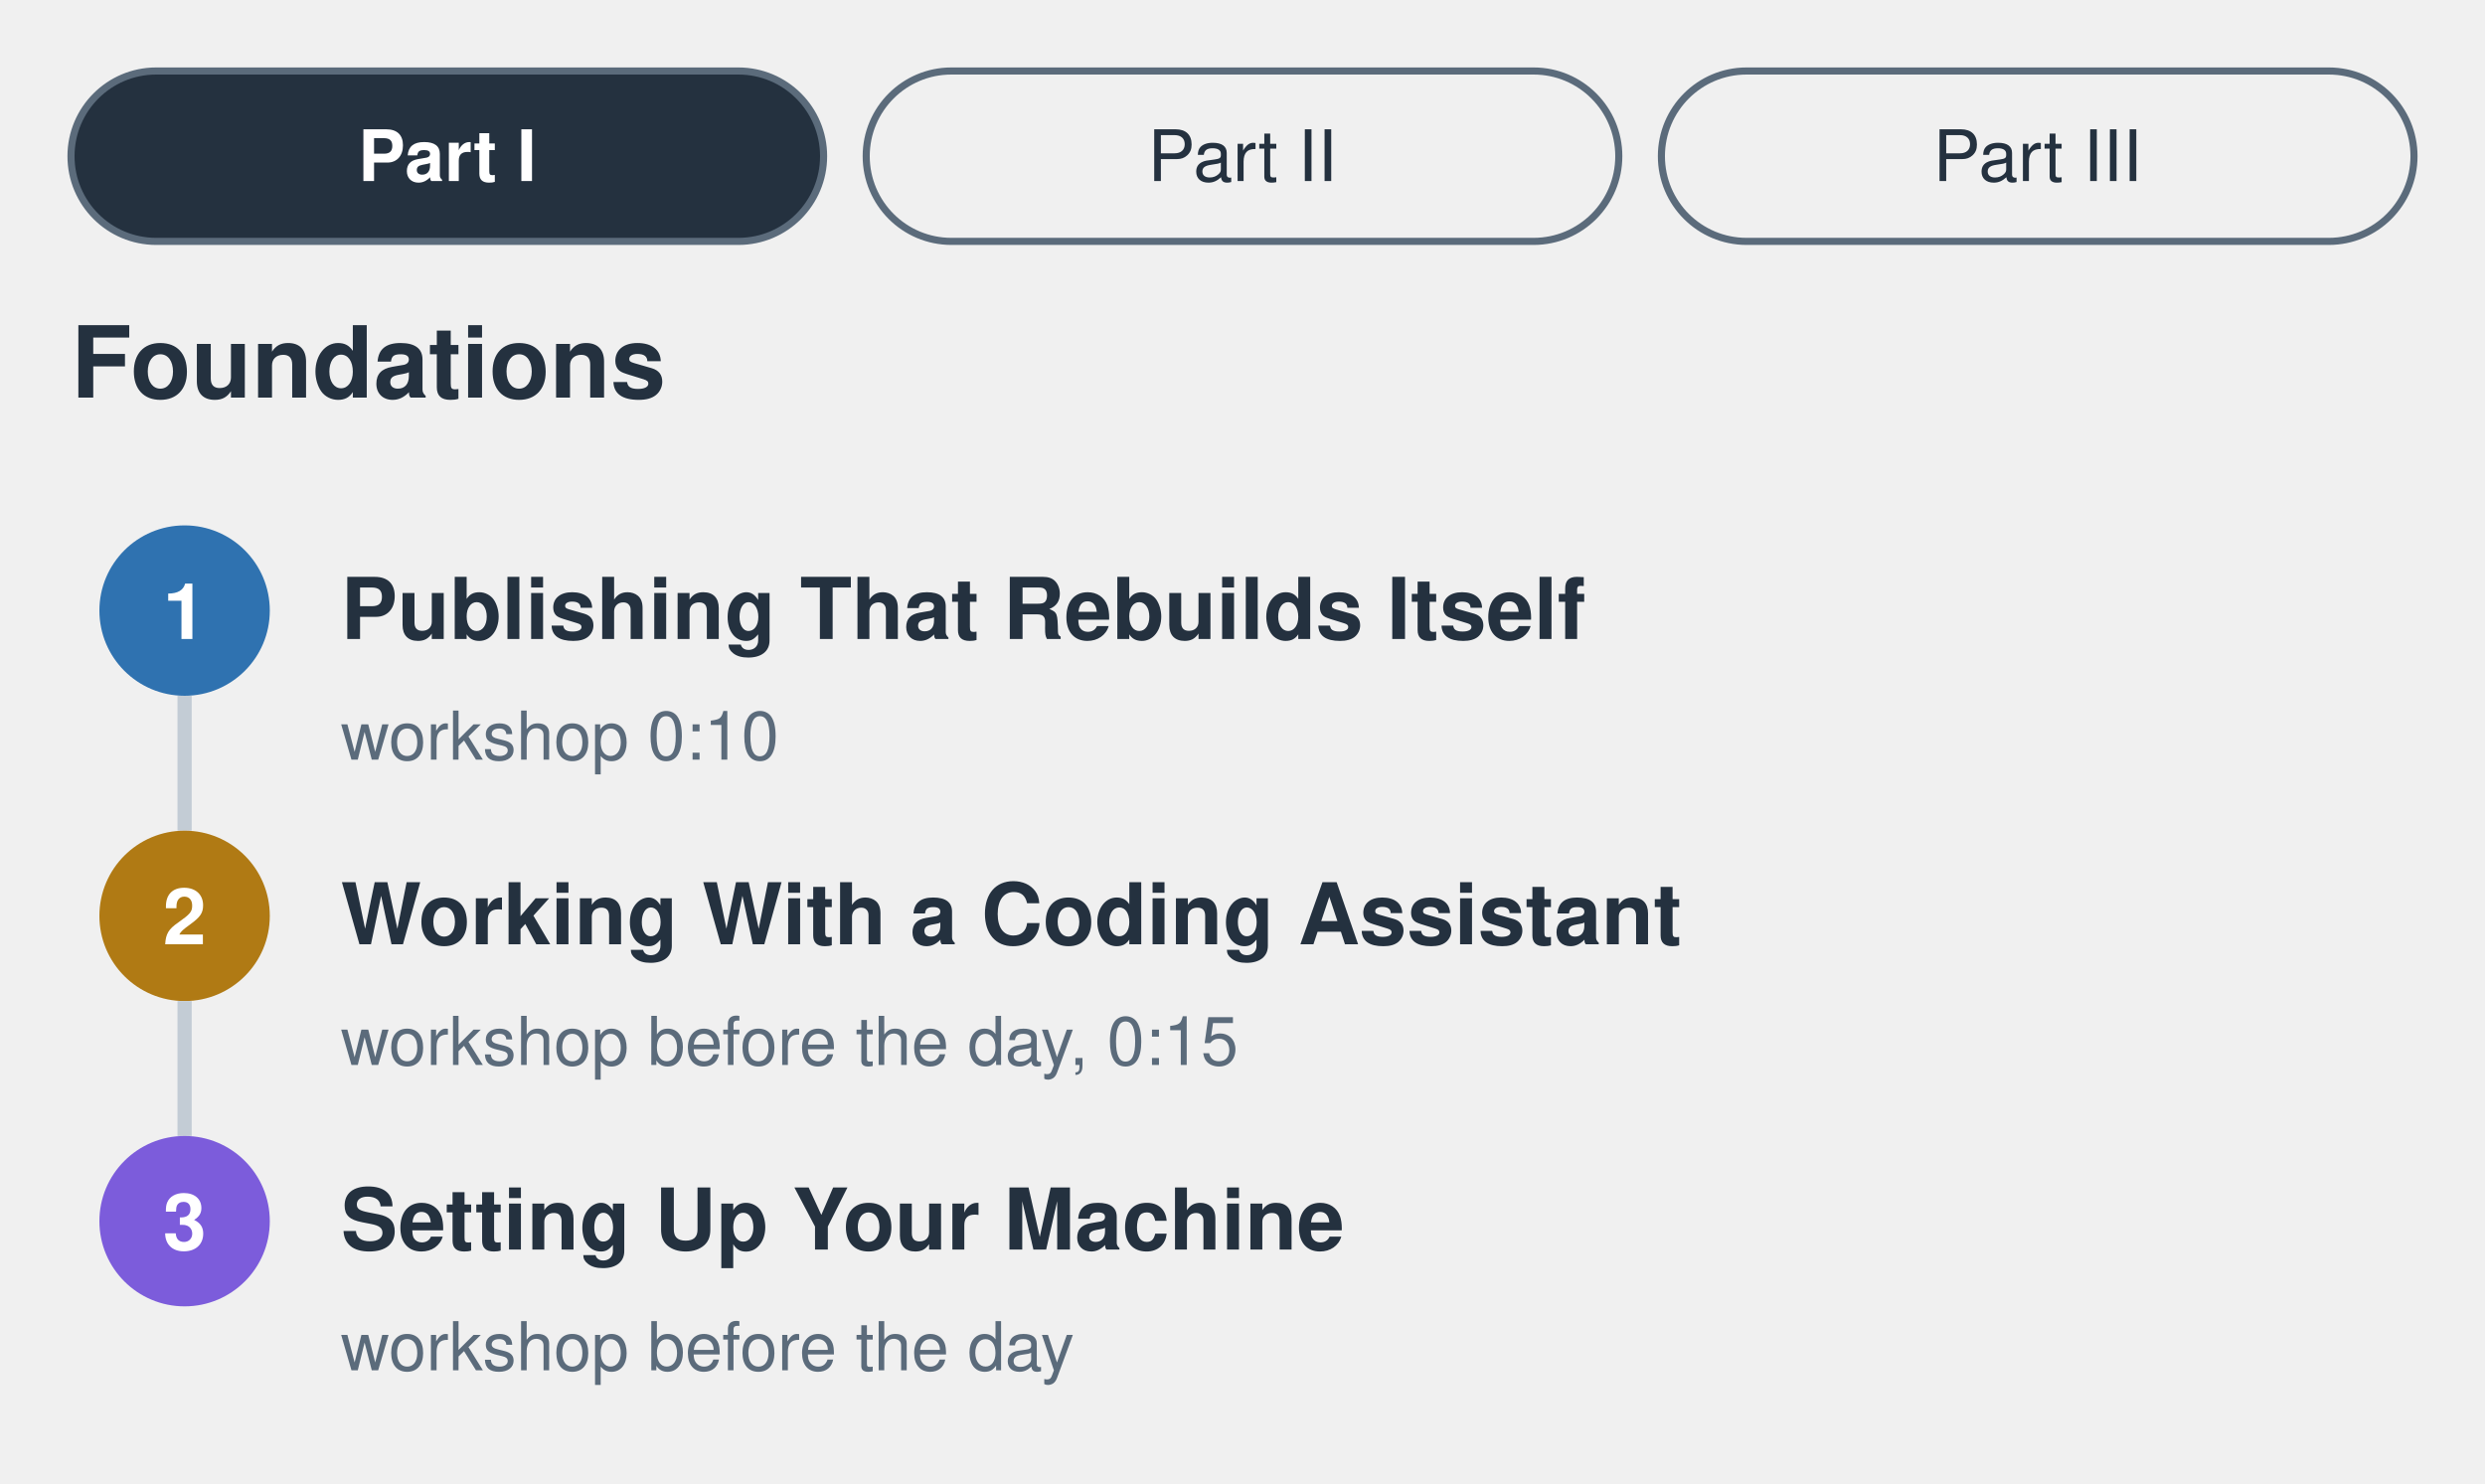
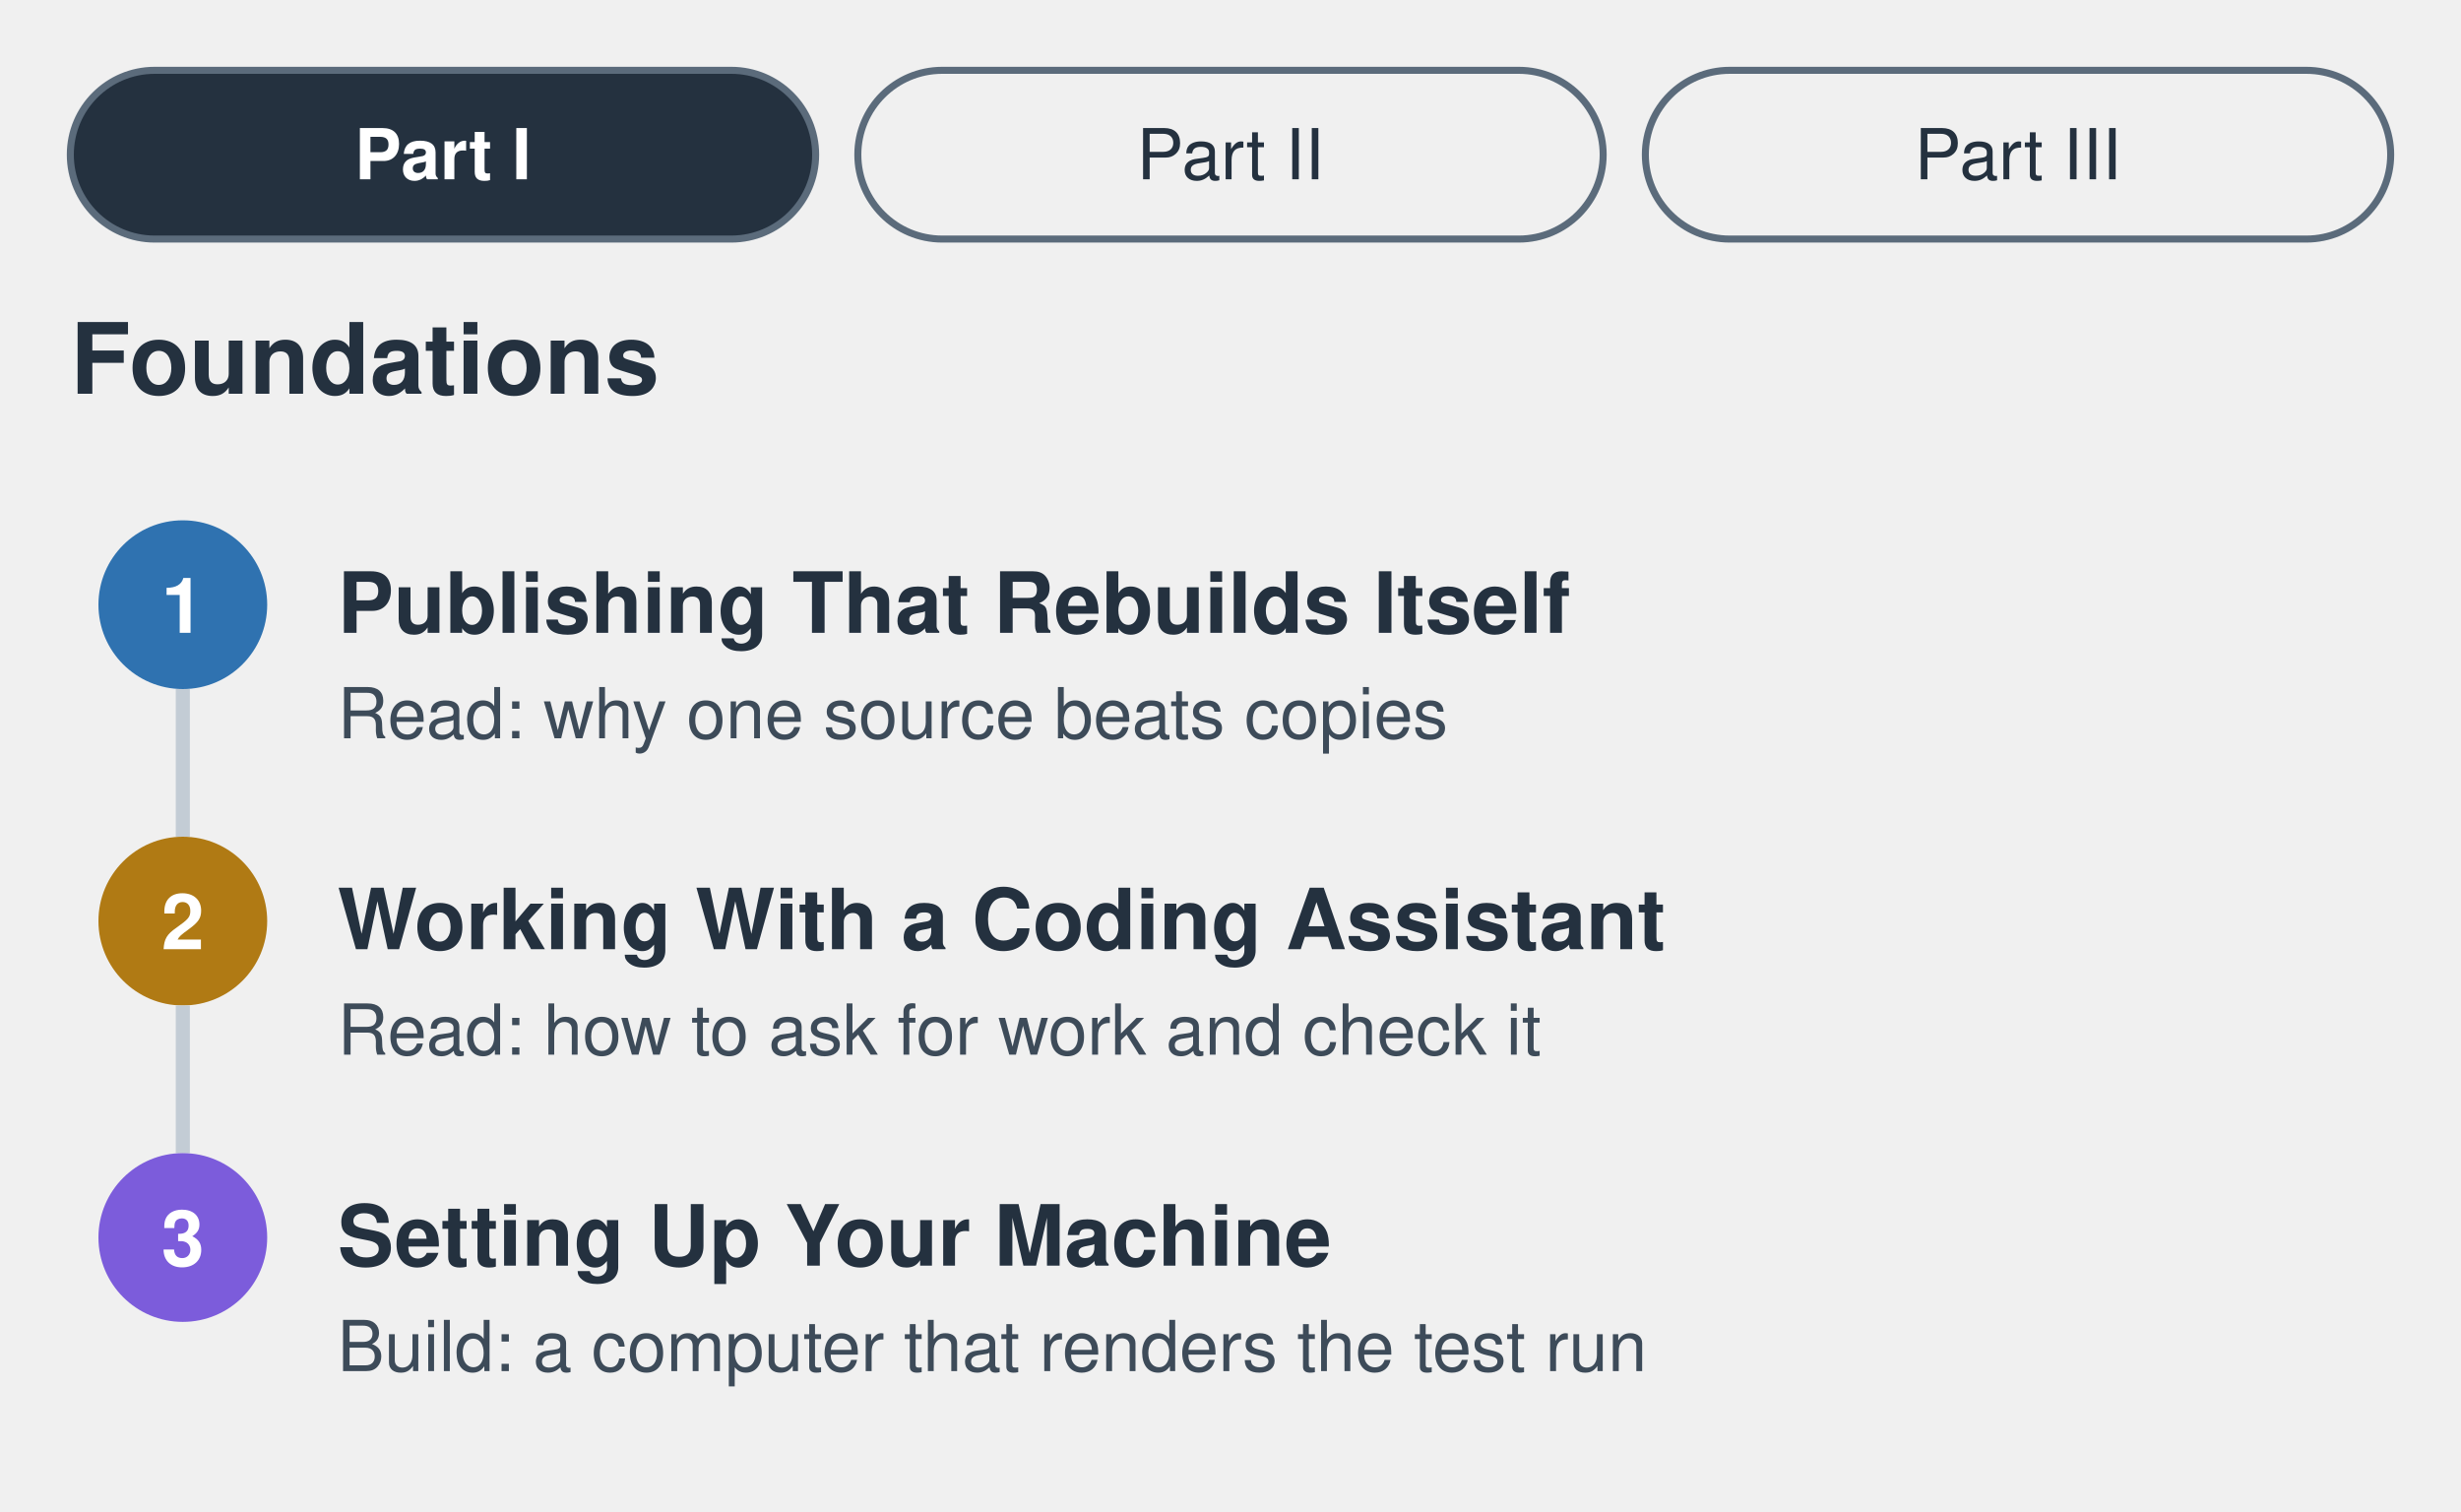
- <svg xmlns="http://www.w3.org/2000/svg" viewBox="0 0 700 418" role="img" aria-labelledby="t d">
+ <svg xmlns="http://www.w3.org/2000/svg" viewBox="0 0 700 430" role="img" aria-labelledby="t d">
  <style>
  text { font-family: "Avenir Next", "Helvetica Neue", Helvetica, Arial, sans-serif; fill: #24313f; }
  .h { font-size: 28px; font-weight: 700; }
  .t { font-size: 24px; font-weight: 600; }
  .s { font-size: 20px; }
+   .g { font-size: 20px; fill: #3d4b59; }
  .n { font-size: 19px; fill: #5b6b7b; }
  .num { font-size: 22px; font-weight: 700; fill: #ffffff; }
  .on { fill: #ffffff; font-weight: 700; }
</style>
  <rect x="20" y="20" width="212" height="48" rx="24" fill="#24313f" stroke="#5b6b7b" stroke-width="2" />
  <text x="126" y="51" text-anchor="middle" class="s on">Part I</text>
  <rect x="244" y="20" width="212" height="48" rx="24" fill="none" stroke="#5b6b7b" stroke-width="2" />
  <text x="350" y="51" text-anchor="middle" class="s">Part II</text>
  <rect x="468" y="20" width="212" height="48" rx="24" fill="none" stroke="#5b6b7b" stroke-width="2" />
  <text x="574" y="51" text-anchor="middle" class="s">Part III</text>
  <text x="20" y="112" class="h">Foundations</text>
  <circle cx="52" cy="172" r="24" fill="#2f72b0" />
  <text x="52" y="180" text-anchor="middle" class="num">1</text>
  <text x="96" y="180" class="t">Publishing That Rebuilds Itself</text>
-   <text x="96" y="214" class="n">workshop 0:10</text>
-   <line x1="52" y1="196" x2="52" y2="234" stroke="#c3ccd5" stroke-width="4" />
-   <circle cx="52" cy="258" r="24" fill="#b07a14" />
-   <text x="52" y="266" text-anchor="middle" class="num">2</text>
-   <text x="96" y="266" class="t">Working With a Coding Assistant</text>
-   <text x="96" y="300" class="n">workshop before the day, 0:15</text>
-   <line x1="52" y1="282" x2="52" y2="320" stroke="#c3ccd5" stroke-width="4" />
-   <circle cx="52" cy="344" r="24" fill="#7c5cdb" />
-   <text x="52" y="352" text-anchor="middle" class="num">3</text>
-   <text x="96" y="352" class="t">Setting Up Your Machine</text>
-   <text x="96" y="386" class="n">workshop before the day</text>
+   <text x="96" y="210" class="g">Read: why one source beats copies</text>
+   <line x1="52" y1="196" x2="52" y2="238" stroke="#c3ccd5" stroke-width="4" />
+   <circle cx="52" cy="262" r="24" fill="#b07a14" />
+   <text x="52" y="270" text-anchor="middle" class="num">2</text>
+   <text x="96" y="270" class="t">Working With a Coding Assistant</text>
+   <text x="96" y="300" class="g">Read: how to ask for work and check it</text>
+   <line x1="52" y1="286" x2="52" y2="328" stroke="#c3ccd5" stroke-width="4" />
+   <circle cx="52" cy="352" r="24" fill="#7c5cdb" />
+   <text x="52" y="360" text-anchor="middle" class="num">3</text>
+   <text x="96" y="360" class="t">Setting Up Your Machine</text>
+   <text x="96" y="390" class="g">Build: a computer that renders the test run</text>
</svg>
